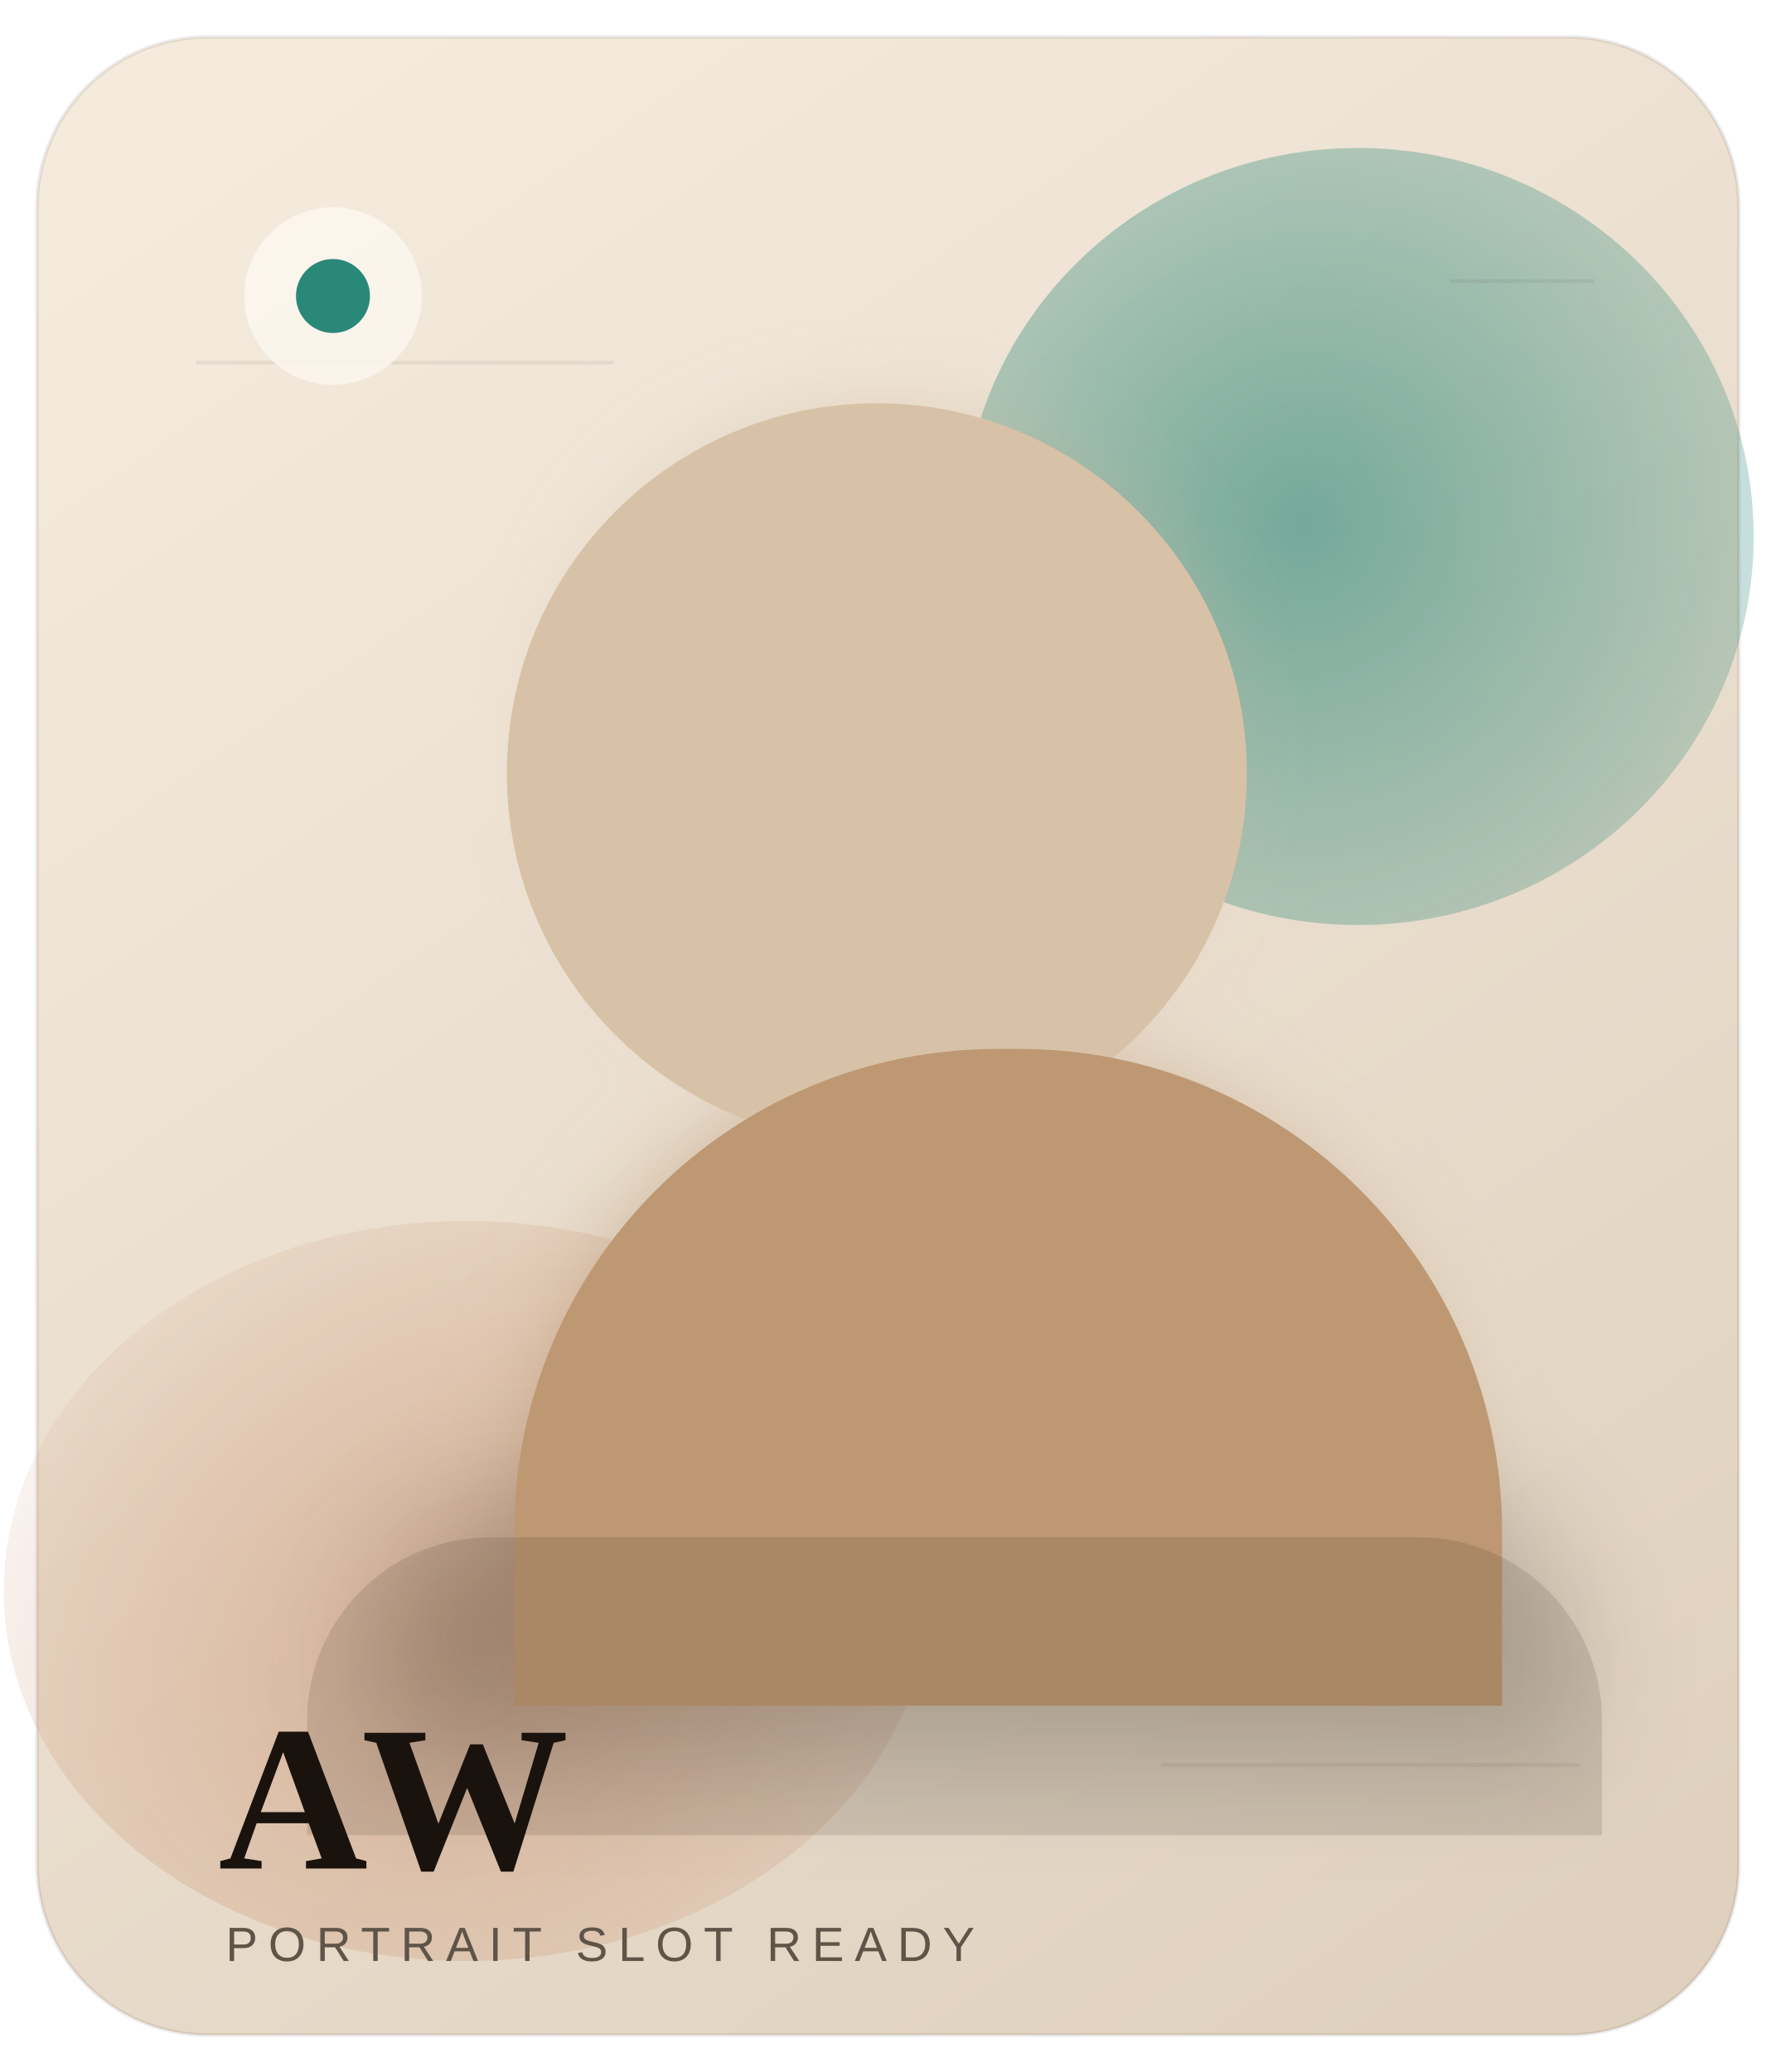
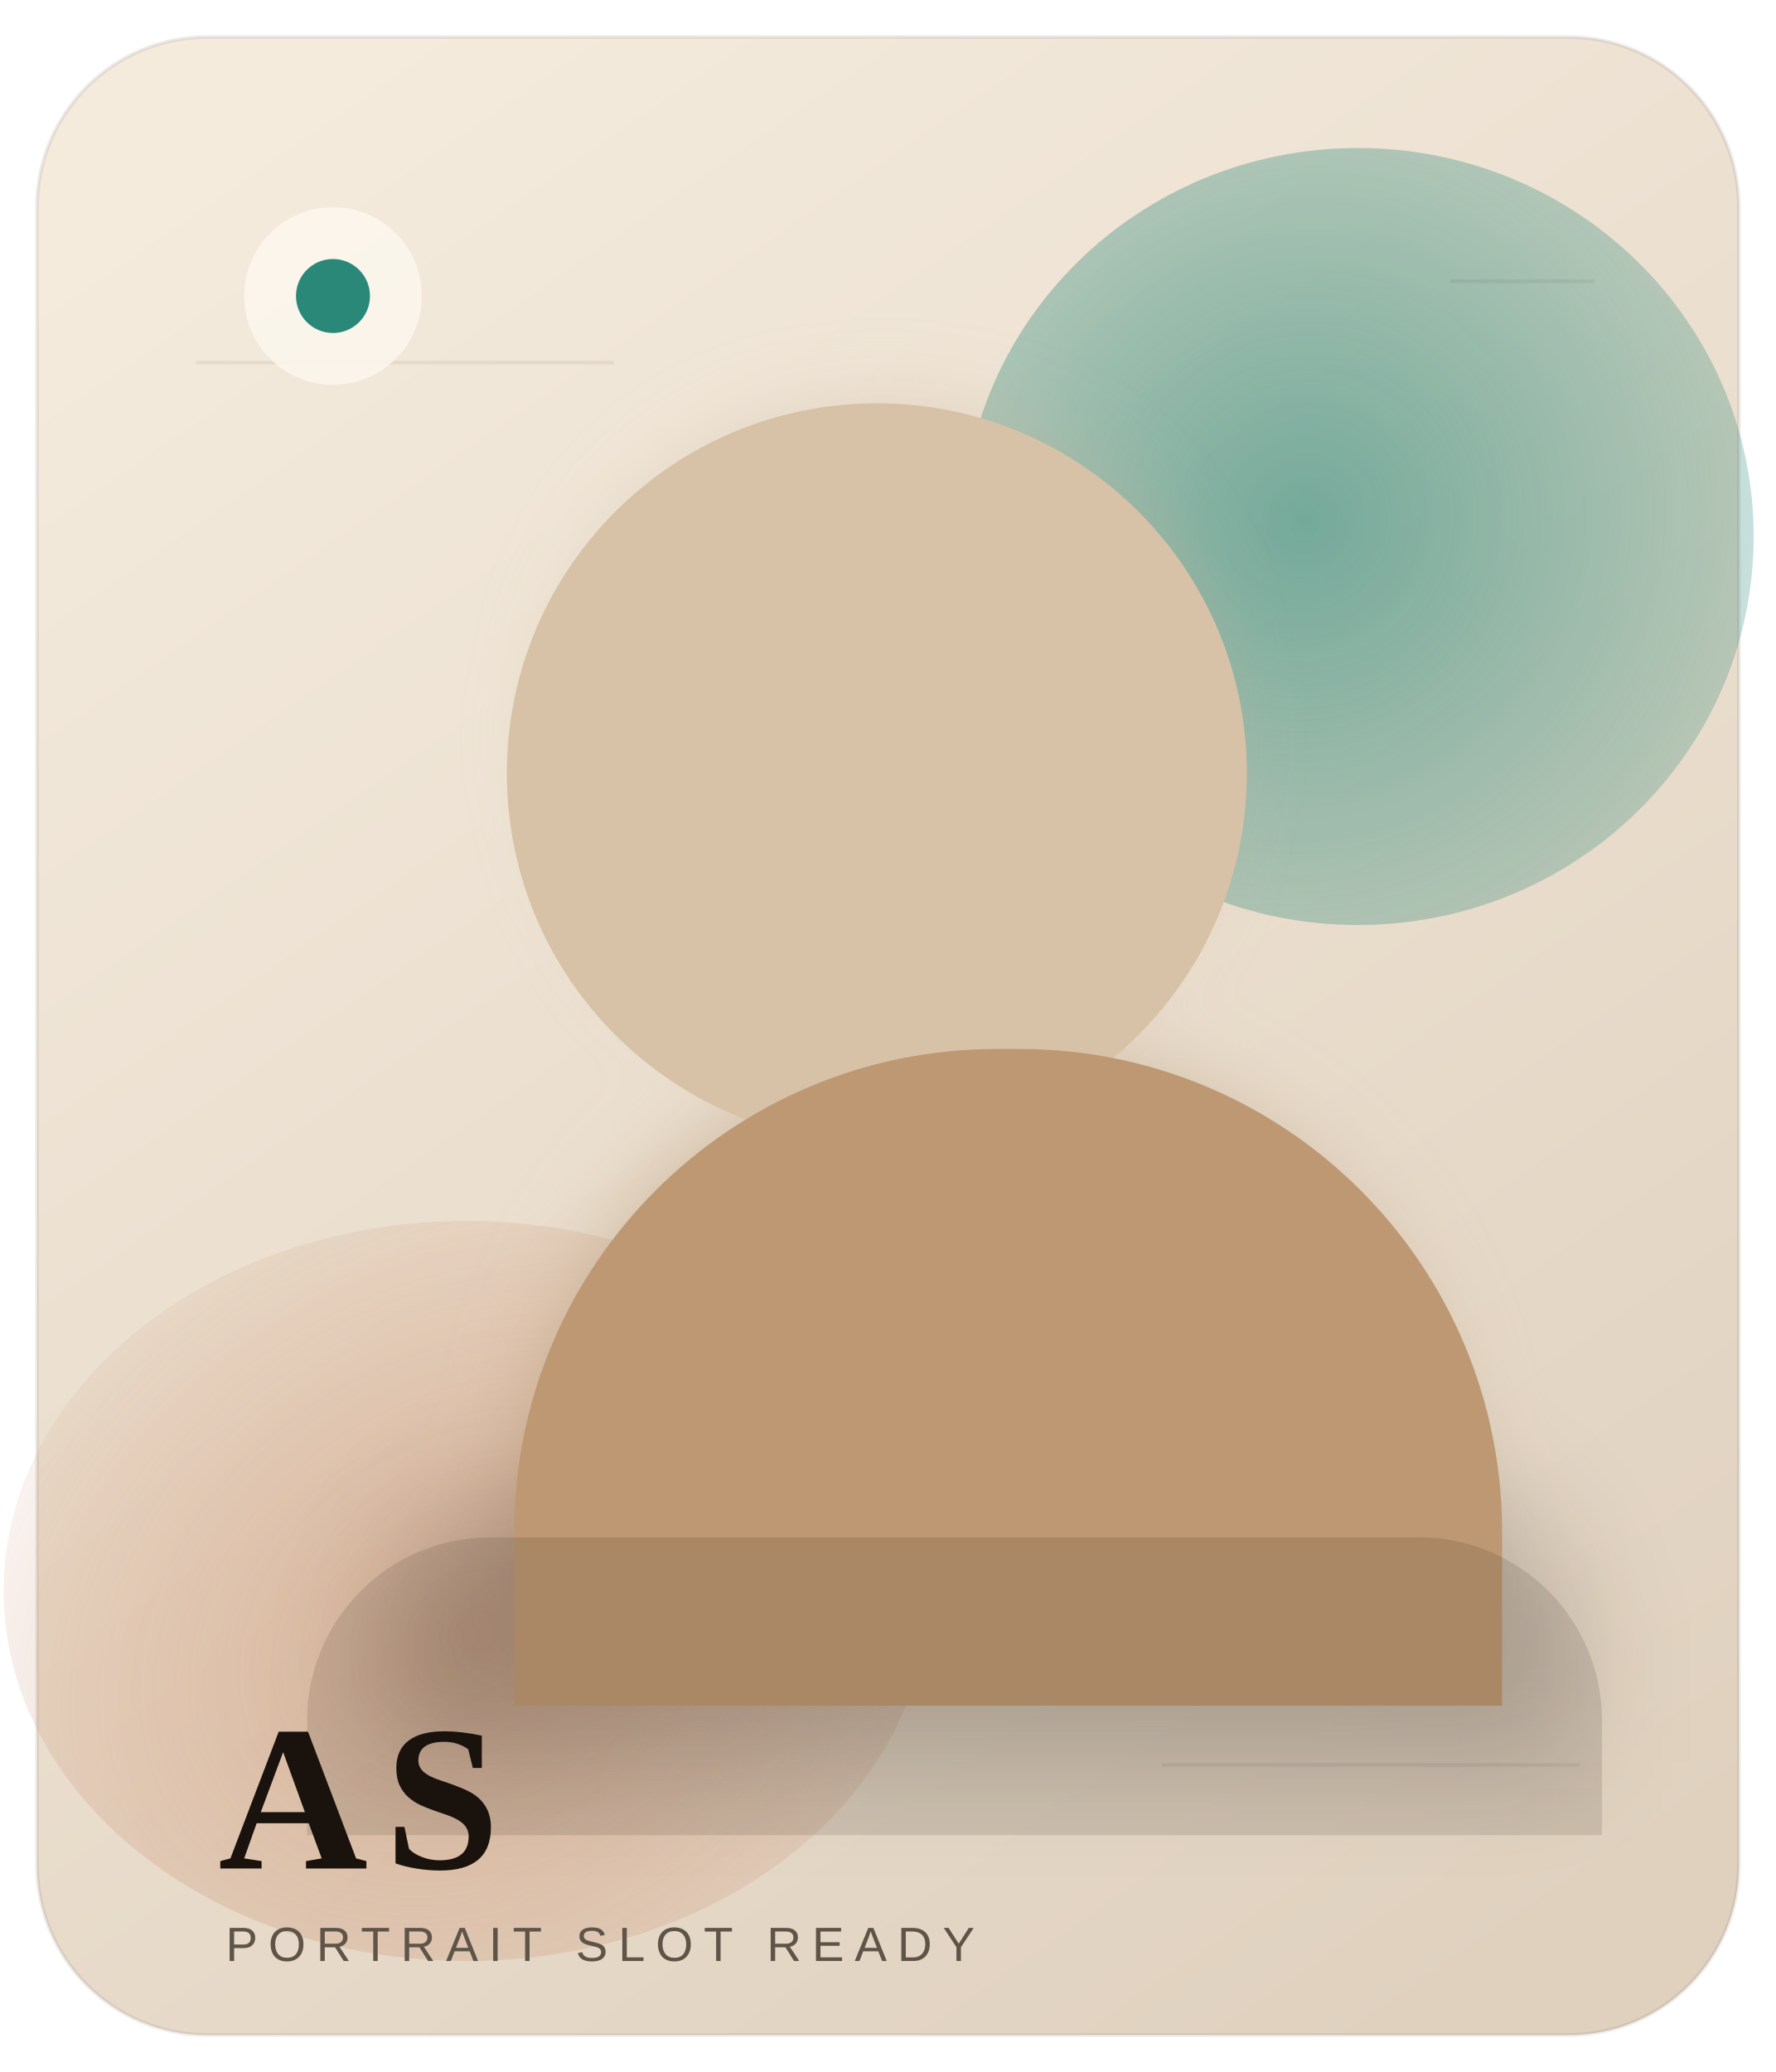
<svg xmlns="http://www.w3.org/2000/svg" width="960" height="1120" viewBox="0 0 960 1120" fill="none">
  <defs>
    <linearGradient id="bg" x1="140" y1="64" x2="824" y2="1056" gradientUnits="userSpaceOnUse">
      <stop stop-color="#F4EBDD" />
      <stop offset="1" stop-color="#E0D1BF" />
    </linearGradient>
    <radialGradient id="glow" cx="0" cy="0" r="1" gradientUnits="userSpaceOnUse" gradientTransform="translate(705 282) rotate(131.039) scale(441.631 427.382)">
      <stop stop-color="#137C6D" stop-opacity="0.55" />
      <stop offset="1" stop-color="#137C6D" stop-opacity="0" />
    </radialGradient>
    <radialGradient id="glowWarm" cx="0" cy="0" r="1" gradientUnits="userSpaceOnUse" gradientTransform="translate(258 882) rotate(-29.745) scale(387.284 303.369)">
      <stop stop-color="#BA6B42" stop-opacity="0.38" />
      <stop offset="1" stop-color="#BA6B42" stop-opacity="0" />
    </radialGradient>
    <filter id="blur" x="40" y="66" width="880" height="988" filterUnits="userSpaceOnUse" color-interpolation-filters="sRGB">
      <feFlood flood-opacity="0" result="BackgroundImageFix" />
      <feBlend mode="normal" in="SourceGraphic" in2="BackgroundImageFix" result="shape" />
      <feGaussianBlur stdDeviation="30" result="effect1_foregroundBlur_1_2" />
    </filter>
  </defs>
  <rect x="20" y="20" width="920" height="1080" rx="92" fill="url(#bg)" />
  <rect x="20" y="20" width="920" height="1080" rx="92" stroke="#1A120D" stroke-opacity="0.08" stroke-width="2" />
  <ellipse cx="734" cy="290" rx="214" ry="210" fill="url(#glow)" />
  <ellipse cx="252" cy="860" rx="250" ry="200" fill="url(#glowWarm)" />
  <g opacity="0.55">
    <path d="M106 196H332" stroke="#1A120D" stroke-opacity="0.12" stroke-width="2" />
    <path d="M628 954H854" stroke="#1A120D" stroke-opacity="0.12" stroke-width="2" />
    <path d="M784 152L862 152" stroke="#1A120D" stroke-opacity="0.12" stroke-width="2" />
  </g>
  <g filter="url(#blur)">
    <path d="M478 242C565.261 242 636 312.739 636 400C636 487.261 565.261 558 478 558C390.739 558 320 487.261 320 400C320 312.739 390.739 242 478 242Z" fill="#CAB49B" />
    <path d="M300 816C300 688.975 402.975 586 530 586H540C667.025 586 770 688.975 770 816V864H300V816Z" fill="#B49574" />
    <path d="M208 884C208 838.712 244.712 802 290 802H770C815.288 802 852 838.712 852 884V952H208V884Z" fill="#1A120D" fill-opacity="0.18" />
  </g>
  <path d="M474 218C584.457 218 674 307.543 674 418C674 528.457 584.457 618 474 618C363.543 618 274 528.457 274 418C274 307.543 363.543 218 474 218Z" fill="#D8C2A7" />
  <path d="M278 828C278 683.875 394.875 567 539 567H551C695.125 567 812 683.875 812 828V922H278V828Z" fill="#BD9873" />
  <path d="M166 930C166 875.324 210.324 831 265 831H767C821.676 831 866 875.324 866 930V992H166V930Z" fill="#1A120D" fill-opacity="0.12" />
  <circle cx="180" cy="160" r="48" fill="#FCF7EF" fill-opacity="0.8" />
  <circle cx="180" cy="160" r="20" fill="#137C6D" fill-opacity="0.9" />
-   <text x="118" y="1010" fill="#1A120D" font-family="Georgia, 'Times New Roman', serif" font-size="112" font-weight="700" letter-spacing="0.08em">AW</text>
+   <text x="118" y="1010" fill="#1A120D" font-family="Georgia, 'Times New Roman', serif" font-size="112" font-weight="700" letter-spacing="0.08em">AS</text>
  <text x="122" y="1060" fill="#5E5448" font-family="'Segoe UI', Arial, sans-serif" font-size="26" letter-spacing="0.22em">PORTRAIT SLOT READY</text>
</svg>
